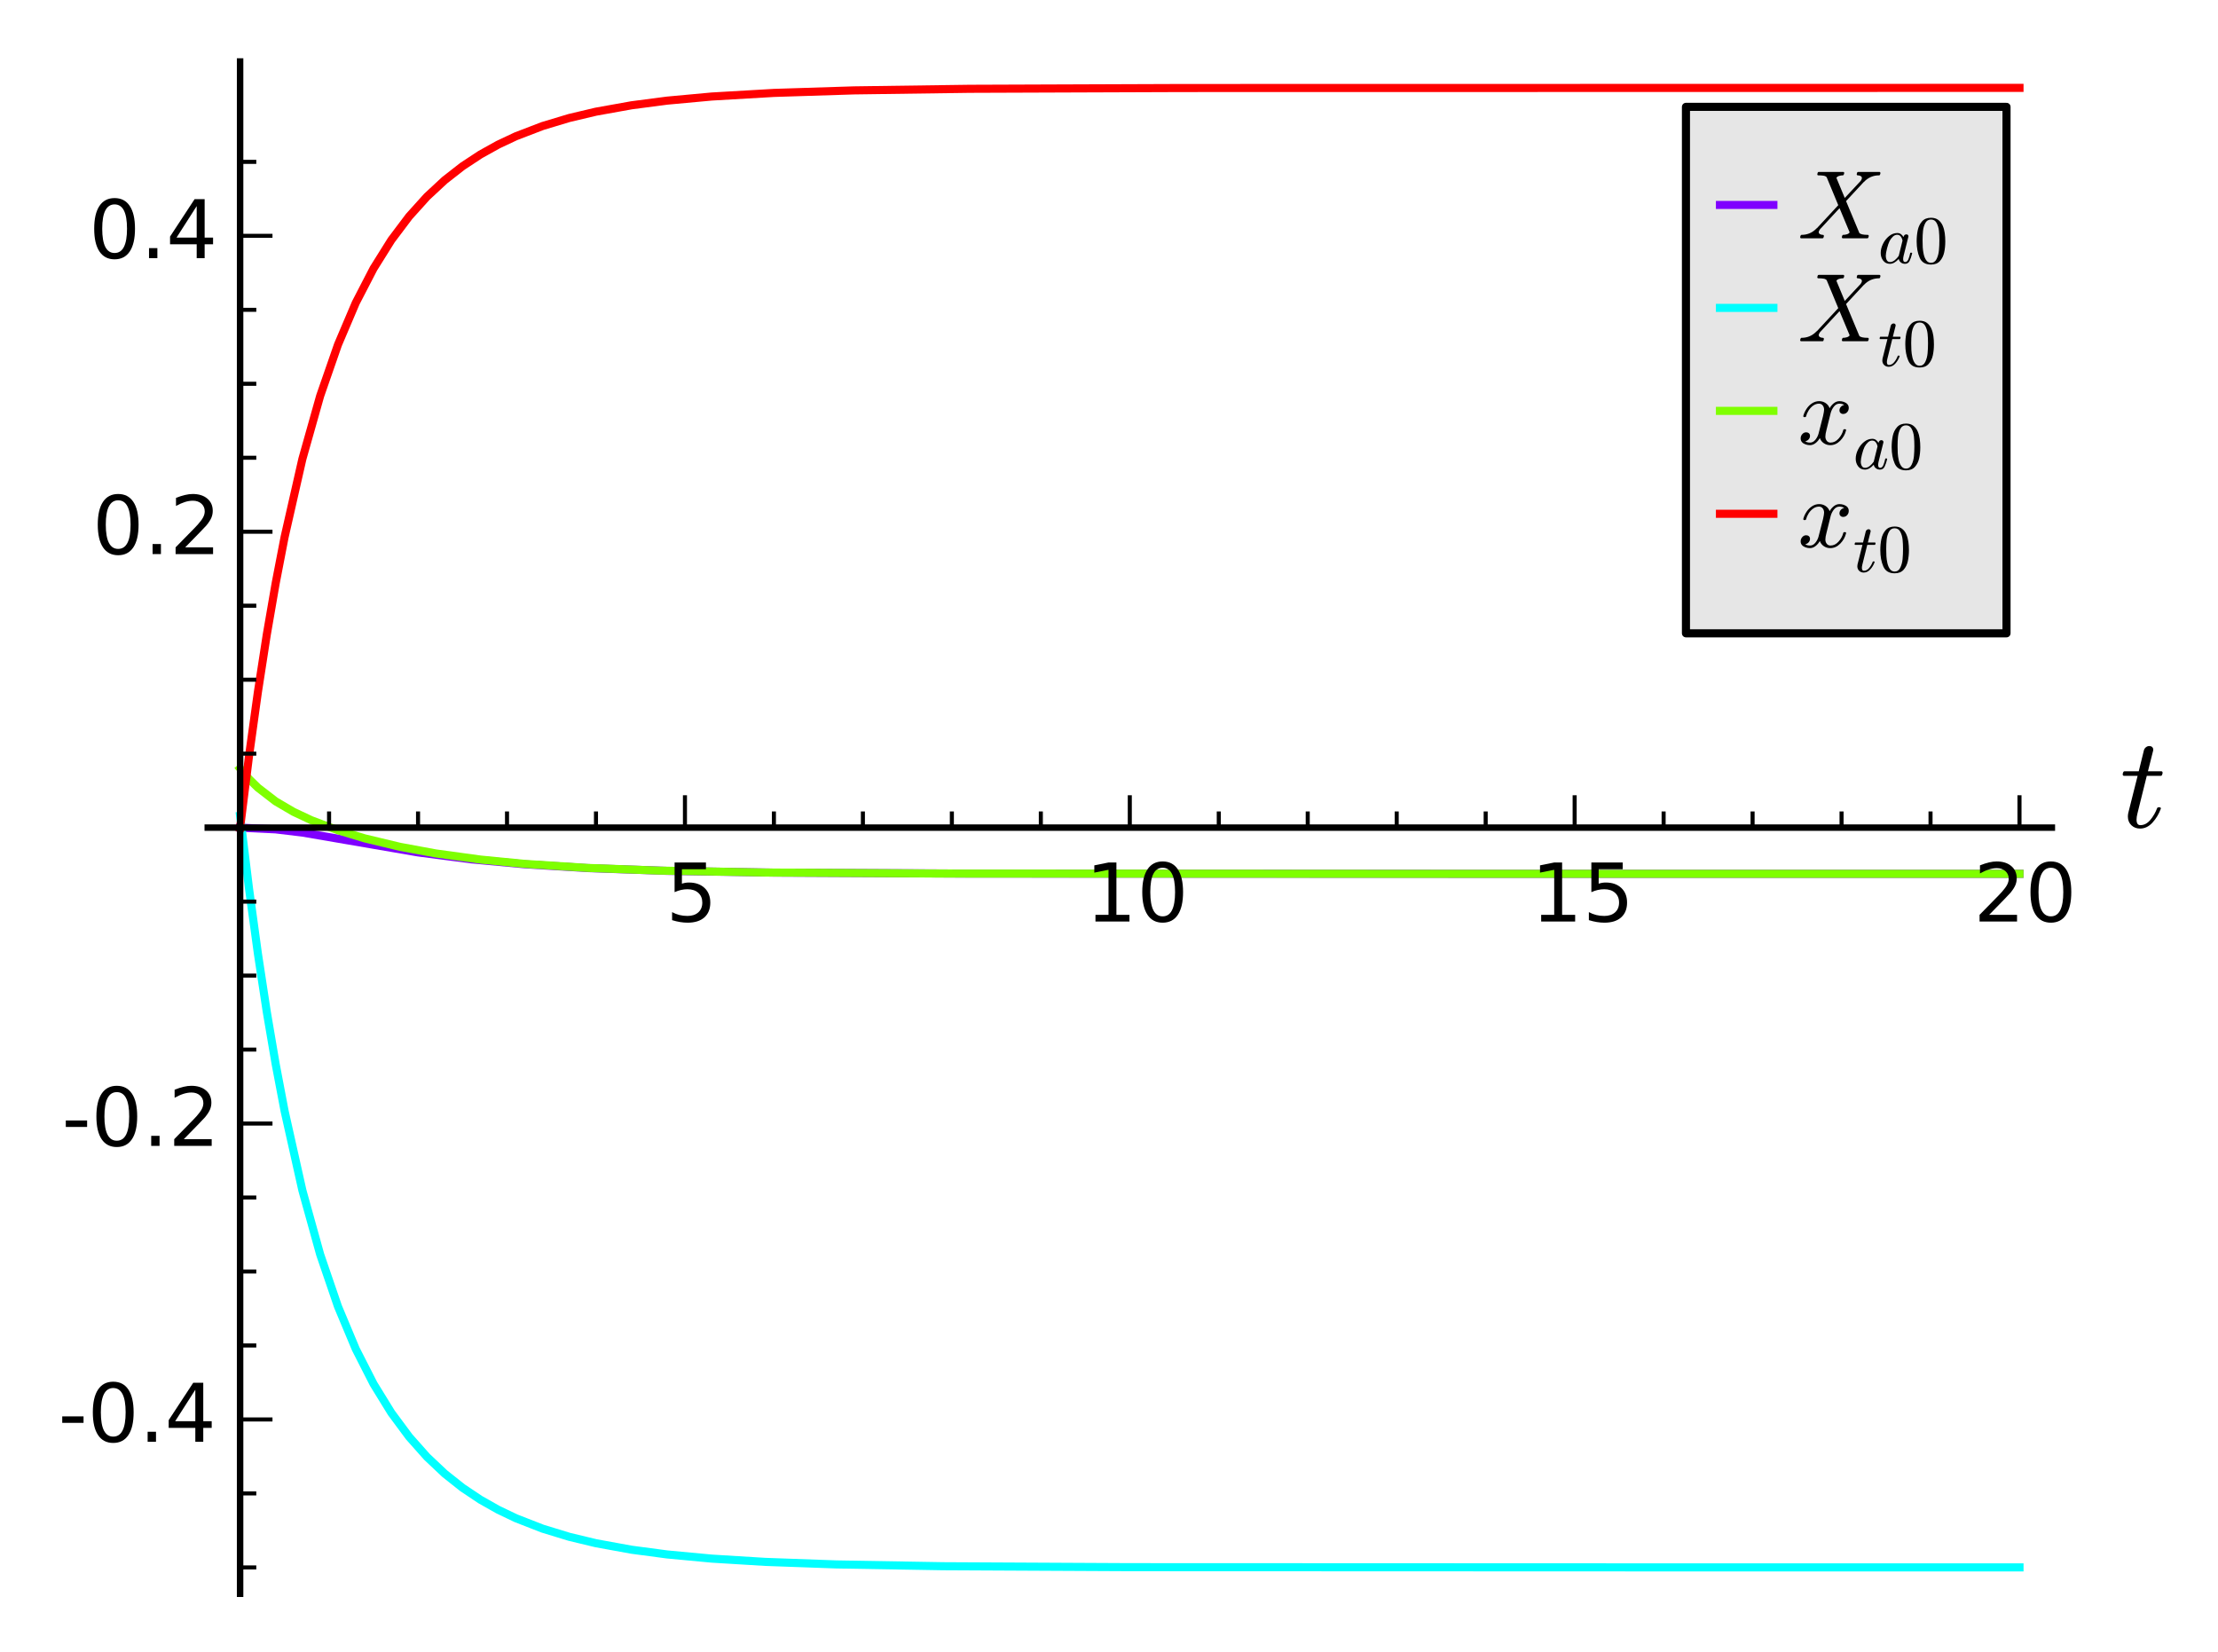
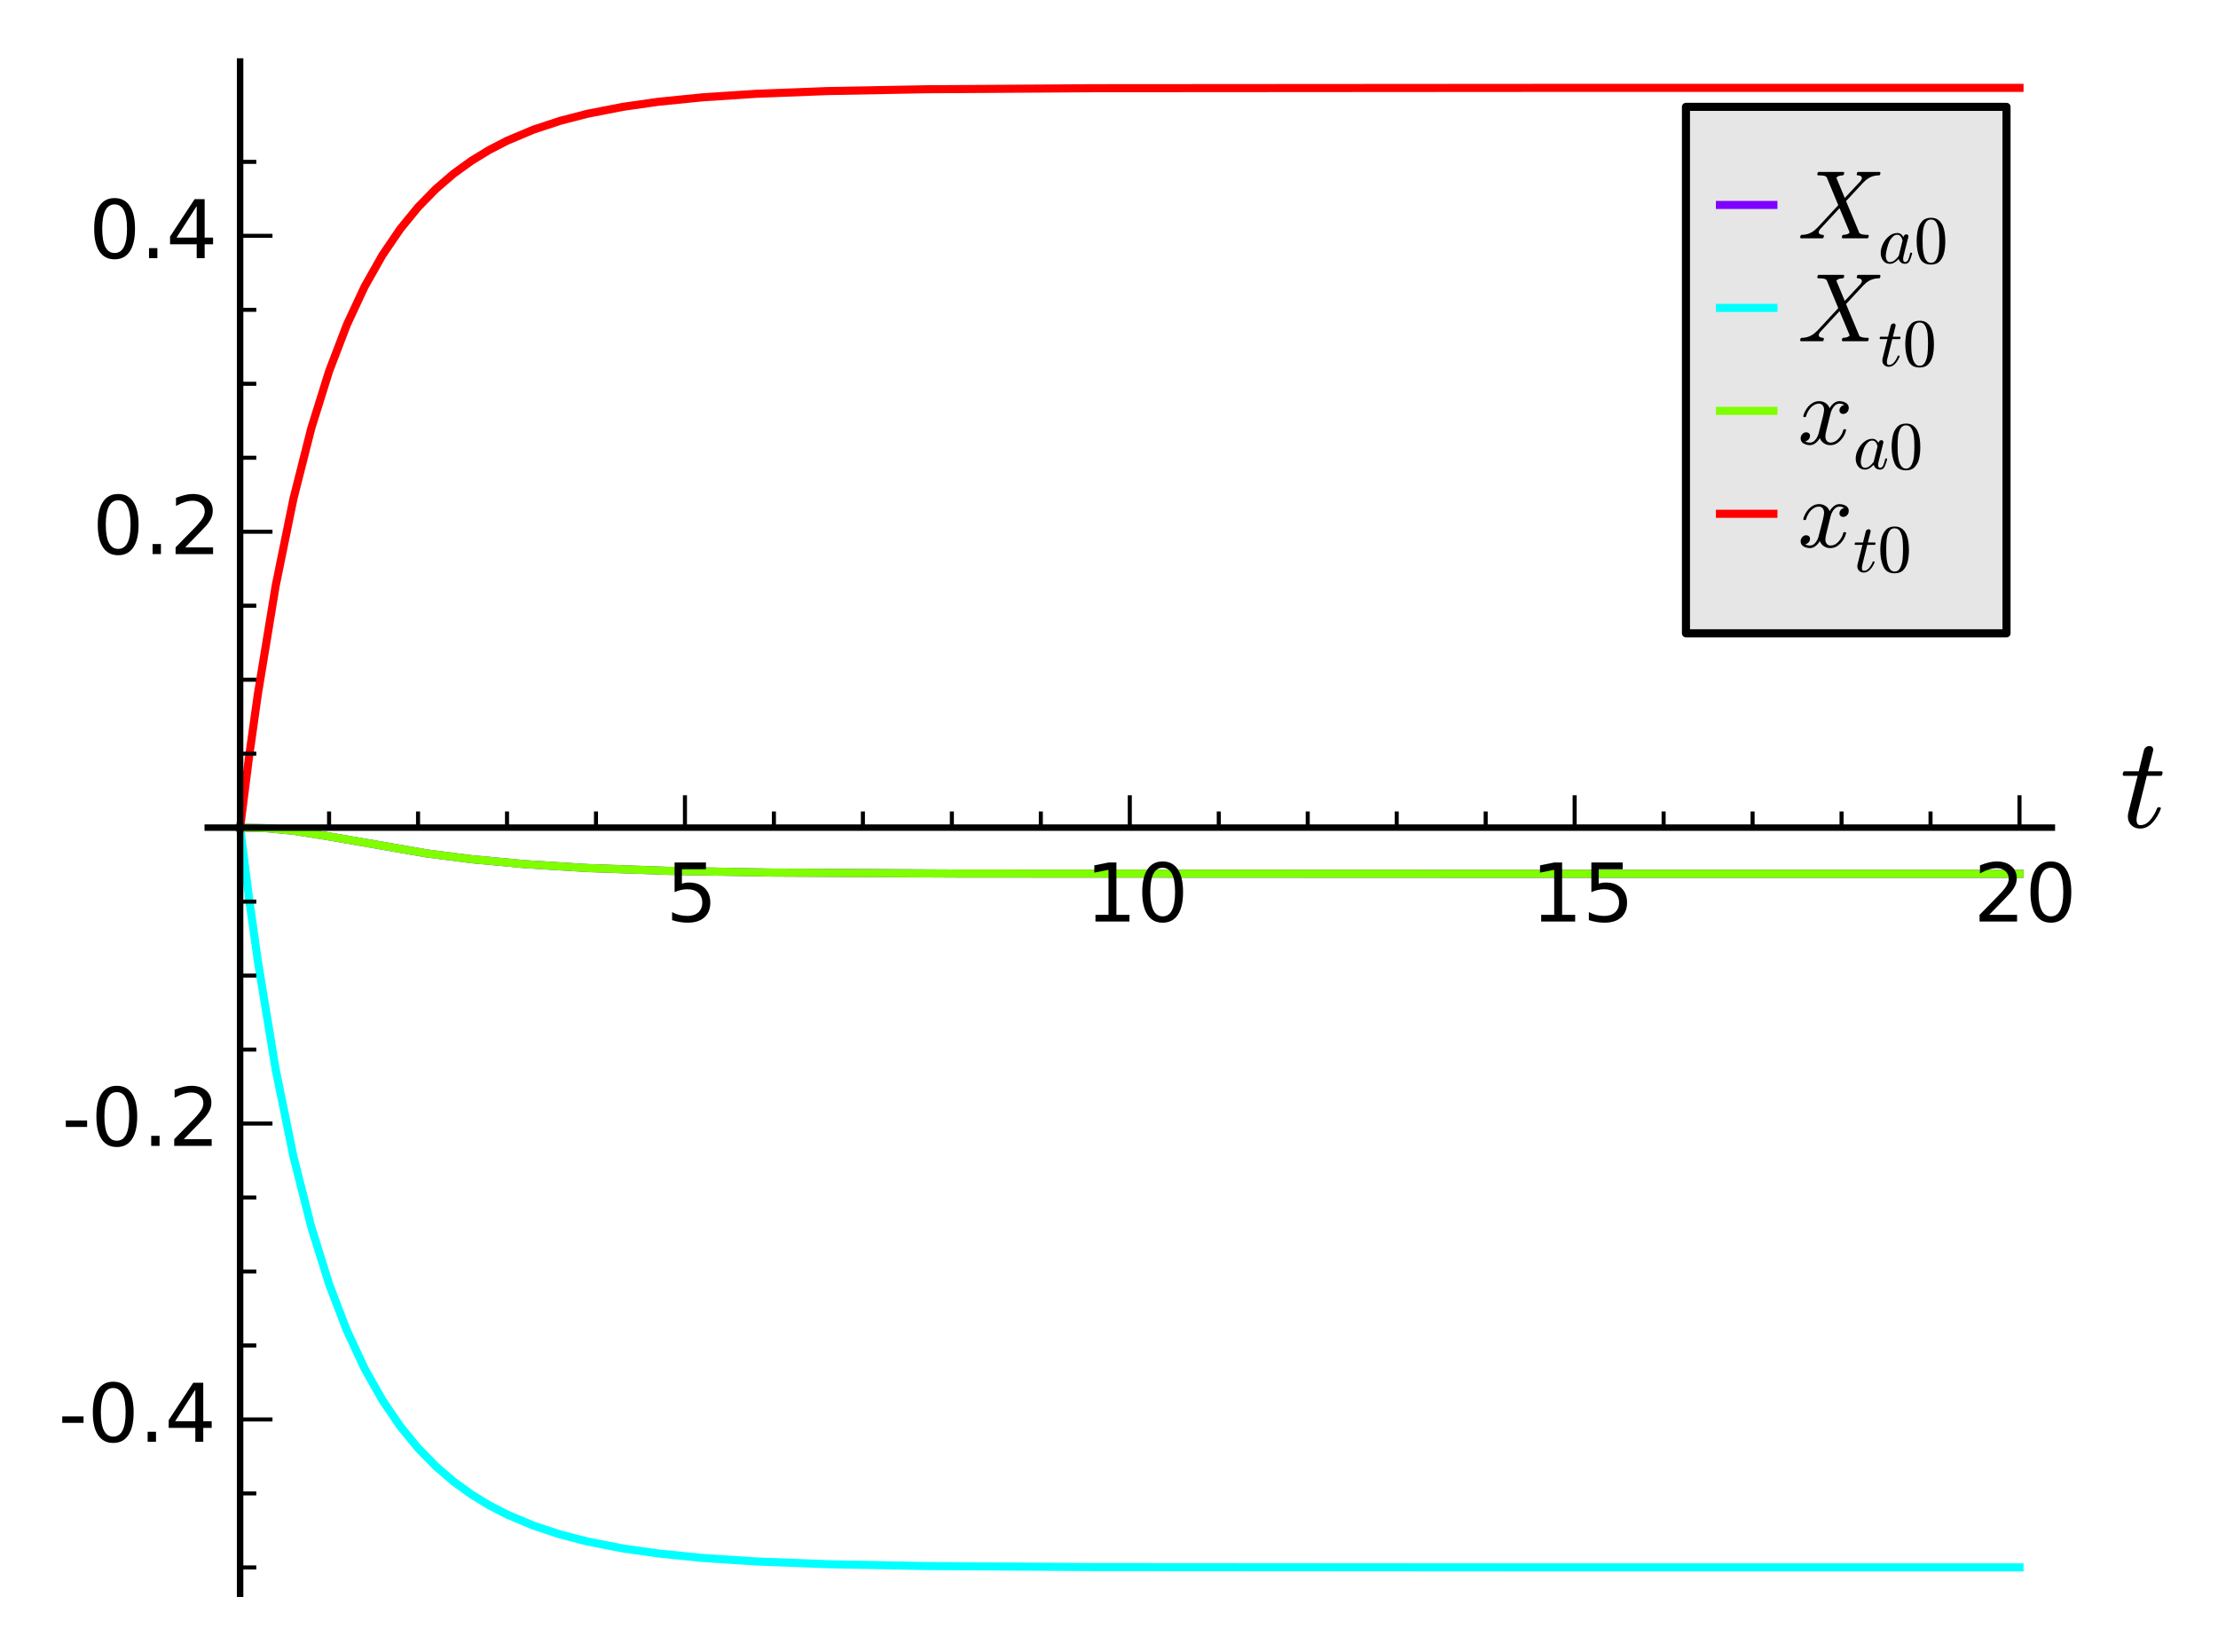
<svg xmlns="http://www.w3.org/2000/svg" xmlns:xlink="http://www.w3.org/1999/xlink" height="204pt" version="1.1" viewBox="0 0 274 204" width="274pt">
  <defs>
    <style type="text/css">
*{stroke-linecap:butt;stroke-linejoin:round;}
  </style>
  </defs>
  <g id="figure_1">
    <g id="patch_1">
      <path d=" M-2.22045e-16 204.48 L274.994 204.48 L274.994 0 L-2.22045e-16 0 z " style="fill:#ffffff;" />
    </g>
    <g id="axes_1">
      <g id="patch_2">
        <path d=" M25.265 197.28 L253.874 197.28 L253.874 7.2 L25.265 7.2 z " style="fill:#ffffff;" />
      </g>
      <g id="line2d_1">
-         <path clip-path="url(#p79d1dca5c2)" d=" M29.661 102.24 L34.057 102.455 L37.355 102.848 L42.85 103.79 L51.643 105.3 L58.237 106.158 L64.832 106.767 L72.525 107.234 L82.417 107.581 L95.606 107.798 L118.687 107.916 L189.028 107.946 L249.478 107.946 L249.478 107.946" style="fill:none;stroke:#7f00ff;stroke-linecap:square;" />
+         <path clip-path="url(#p2418869c9f)" d=" M29.661 102.24 L32.958 102.31 L36.255 102.621 L40.652 103.325 L52.742 105.43 L58.237 106.136 L64.832 106.753 L72.525 107.227 L82.417 107.577 L95.606 107.797 L118.687 107.916 L187.929 107.946 L249.478 107.946 L249.478 107.946" style="fill:none;stroke:#7f00ff;stroke-linecap:square;" />
      </g>
      <g id="line2d_2">
-         <path clip-path="url(#p79d1dca5c2)" d=" M29.661 100.778 L30.76 109.748 L31.859 117.799 L32.958 125.01 L34.057 131.464 L35.156 137.24 L37.355 147.054 L39.553 154.969 L41.751 161.393 L43.949 166.643 L46.147 170.959 L48.345 174.528 L50.544 177.494 L52.742 179.97 L54.94 182.044 L57.138 183.788 L59.336 185.257 L61.534 186.499 L63.733 187.551 L67.03 188.838 L70.327 189.846 L73.624 190.638 L78.021 191.44 L82.417 192.024 L87.912 192.538 L94.507 192.942 L103.3 193.256 L116.489 193.479 L139.569 193.596 L211.01 193.624 L249.478 193.625 L249.478 193.625" style="fill:none;stroke:#00ffff;stroke-linecap:square;" />
+         <path clip-path="url(#p2418869c9f)" d=" M29.661 102.24 L30.76 110.93 L31.859 118.762 L34.057 132.123 L36.255 142.886 L38.454 151.572 L40.652 158.617 L42.85 164.363 L45.048 169.079 L47.246 172.97 L49.444 176.197 L51.643 178.886 L53.841 181.135 L56.039 183.023 L58.237 184.613 L60.435 185.955 L62.633 187.09 L65.931 188.477 L69.228 189.563 L72.525 190.416 L76.922 191.278 L81.318 191.906 L86.813 192.459 L93.408 192.892 L102.201 193.229 L114.291 193.455 L135.173 193.585 L191.227 193.624 L249.478 193.625 L249.478 193.625" style="fill:none;stroke:#00ffff;stroke-linecap:square;" />
      </g>
      <g id="line2d_3">
-         <path clip-path="url(#p79d1dca5c2)" d=" M29.661 94.929 L30.76 96.224 L31.859 97.302 L34.057 98.997 L36.255 100.285 L38.454 101.32 L41.751 102.567 L45.048 103.564 L49.444 104.617 L53.841 105.427 L59.336 106.181 L64.832 106.717 L72.525 107.213 L81.318 107.543 L94.507 107.784 L116.489 107.911 L178.037 107.946 L249.478 107.946 L249.478 107.946" style="fill:none;stroke:#7fff00;stroke-linecap:square;" />
+         <path clip-path="url(#p2418869c9f)" d=" M29.661 102.24 L32.958 102.31 L36.255 102.621 L40.652 103.325 L52.742 105.43 L58.237 106.136 L64.832 106.753 L72.525 107.227 L82.417 107.577 L95.606 107.797 L118.687 107.916 L187.929 107.946 L249.478 107.946 L249.478 107.946" style="fill:none;stroke:#7fff00;stroke-linecap:square;" />
      </g>
      <g id="line2d_4">
-         <path clip-path="url(#p79d1dca5c2)" d=" M29.661 102.24 L30.76 93.411 L31.859 85.487 L32.958 78.389 L34.057 72.037 L35.156 66.352 L37.355 56.693 L39.553 48.903 L41.751 42.579 L43.949 37.412 L46.147 33.164 L48.345 29.651 L50.544 26.732 L52.742 24.295 L54.94 22.254 L57.138 20.538 L59.336 19.091 L61.534 17.868 L63.733 16.833 L67.03 15.567 L70.327 14.575 L73.624 13.795 L78.021 13.006 L82.417 12.431 L87.912 11.925 L95.606 11.478 L105.498 11.166 L119.786 10.97 L146.164 10.873 L249.478 10.855 L249.478 10.855" style="fill:none;stroke:#ff0000;stroke-linecap:square;" />
+         <path clip-path="url(#p2418869c9f)" d=" M29.661 102.24 L30.76 93.55 L31.859 85.718 L34.057 72.357 L36.255 61.594 L38.454 52.907 L40.652 45.863 L42.85 40.117 L45.048 35.401 L47.246 31.51 L49.444 28.283 L51.643 25.594 L53.841 23.345 L56.039 21.456 L58.237 19.867 L60.435 18.525 L62.633 17.39 L65.931 16.003 L69.228 14.917 L72.525 14.064 L76.922 13.202 L81.318 12.574 L86.813 12.021 L93.408 11.588 L102.201 11.251 L114.291 11.025 L135.173 10.895 L191.227 10.856 L249.478 10.855 L249.478 10.855" style="fill:none;stroke:#ff0000;stroke-linecap:square;" />
      </g>
      <g id="matplotlib.axis_1">
        <g id="xtick_1">
          <g id="line2d_5">
            <defs>
              <path d=" M0 0 L0 -4" id="m93b0483c22" style="stroke:#000000;stroke-width:0.5;" />
            </defs>
            <g>
              <use style="stroke:#000000;stroke-width:0.5;" x="29.661" xlink:href="#m93b0483c22" y="102.24" />
            </g>
          </g>
        </g>
        <g id="xtick_2">
          <g id="line2d_6">
            <g>
              <use style="stroke:#000000;stroke-width:0.5;" x="84.615" xlink:href="#m93b0483c22" y="102.24" />
            </g>
          </g>
          <g id="text_1">
            <defs>
              <path d=" M10.797 72.906 L49.516 72.906 L49.516 64.594 L19.828 64.594 L19.828 46.734 Q21.969 47.469 24.109 47.828 Q26.266 48.188 28.422 48.188 Q40.625 48.188 47.75 41.5 Q54.891 34.812 54.891 23.391 Q54.891 11.625 47.562 5.094 Q40.234 -1.422 26.906 -1.422 Q22.312 -1.422 17.547 -0.641 Q12.797 0.141 7.719 1.703 L7.719 11.625 Q12.109 9.234 16.797 8.062 Q21.484 6.891 26.703 6.891 Q35.156 6.891 40.078 11.328 Q45.016 15.766 45.016 23.391 Q45.016 31 40.078 35.438 Q35.156 39.891 26.703 39.891 Q22.75 39.891 18.812 39.016 Q14.891 38.141 10.797 36.281 z " id="BitstreamVeraSans-Roman-35" />
            </defs>
            <g transform="translate(82.25662 113.8384)scale(0.1 -0.1)">
              <use xlink:href="#BitstreamVeraSans-Roman-35" />
            </g>
          </g>
        </g>
        <g id="xtick_3">
          <g id="line2d_7">
            <g>
              <use style="stroke:#000000;stroke-width:0.5;" x="139.569" xlink:href="#m93b0483c22" y="102.24" />
            </g>
          </g>
          <g id="text_2">
            <defs>
              <path d=" M31.781 66.406 Q24.172 66.406 20.328 58.906 Q16.5 51.422 16.5 36.375 Q16.5 21.391 20.328 13.891 Q24.172 6.391 31.781 6.391 Q39.453 6.391 43.281 13.891 Q47.125 21.391 47.125 36.375 Q47.125 51.422 43.281 58.906 Q39.453 66.406 31.781 66.406 M31.781 74.219 Q44.047 74.219 50.516 64.516 Q56.984 54.828 56.984 36.375 Q56.984 17.969 50.516 8.266 Q44.047 -1.422 31.781 -1.422 Q19.531 -1.422 13.062 8.266 Q6.594 17.969 6.594 36.375 Q6.594 54.828 13.062 64.516 Q19.531 74.219 31.781 74.219" id="BitstreamVeraSans-Roman-30" />
              <path d=" M12.406 8.297 L28.516 8.297 L28.516 63.922 L10.984 60.406 L10.984 69.391 L28.422 72.906 L38.281 72.906 L38.281 8.297 L54.391 8.297 L54.391 0 L12.406 0 z " id="BitstreamVeraSans-Roman-31" />
            </defs>
            <g transform="translate(134.0882 113.8384)scale(0.1 -0.1)">
              <use xlink:href="#BitstreamVeraSans-Roman-31" />
              <use x="63.623" xlink:href="#BitstreamVeraSans-Roman-30" />
            </g>
          </g>
        </g>
        <g id="xtick_4">
          <g id="line2d_8">
            <g>
              <use style="stroke:#000000;stroke-width:0.5;" x="194.524" xlink:href="#m93b0483c22" y="102.24" />
            </g>
          </g>
          <g id="text_3">
            <g transform="translate(189.1472 113.8384)scale(0.1 -0.1)">
              <use xlink:href="#BitstreamVeraSans-Roman-31" />
              <use x="63.623" xlink:href="#BitstreamVeraSans-Roman-35" />
            </g>
          </g>
        </g>
        <g id="xtick_5">
          <g id="line2d_9">
            <g>
              <use style="stroke:#000000;stroke-width:0.5;" x="249.478" xlink:href="#m93b0483c22" y="102.24" />
            </g>
          </g>
          <g id="text_4">
            <defs>
              <path d=" M19.188 8.297 L53.609 8.297 L53.609 0 L7.328 0 L7.328 8.297 Q12.938 14.109 22.625 23.891 Q32.328 33.688 34.812 36.531 Q39.547 41.844 41.422 45.531 Q43.312 49.219 43.312 52.781 Q43.312 58.594 39.234 62.25 Q35.156 65.922 28.609 65.922 Q23.969 65.922 18.812 64.312 Q13.672 62.703 7.812 59.422 L7.812 69.391 Q13.766 71.781 18.938 73 Q24.125 74.219 28.422 74.219 Q39.75 74.219 46.484 68.547 Q53.219 62.891 53.219 53.422 Q53.219 48.922 51.531 44.891 Q49.859 40.875 45.406 35.406 Q44.188 33.984 37.641 27.219 Q31.109 20.453 19.188 8.297" id="BitstreamVeraSans-Roman-32" />
            </defs>
            <g transform="translate(243.814 113.8384)scale(0.1 -0.1)">
              <use xlink:href="#BitstreamVeraSans-Roman-32" />
              <use x="63.623" xlink:href="#BitstreamVeraSans-Roman-30" />
            </g>
          </g>
        </g>
        <g id="xtick_6">
          <g id="line2d_10">
            <defs>
              <path d=" M0 0 L0 -2" id="m177f7580d0" style="stroke:#000000;stroke-width:0.5;" />
            </defs>
            <g>
              <use style="stroke:#000000;stroke-width:0.5;" x="40.652" xlink:href="#m177f7580d0" y="102.24" />
            </g>
          </g>
        </g>
        <g id="xtick_7">
          <g id="line2d_11">
            <g>
              <use style="stroke:#000000;stroke-width:0.5;" x="51.643" xlink:href="#m177f7580d0" y="102.24" />
            </g>
          </g>
        </g>
        <g id="xtick_8">
          <g id="line2d_12">
            <g>
              <use style="stroke:#000000;stroke-width:0.5;" x="62.634" xlink:href="#m177f7580d0" y="102.24" />
            </g>
          </g>
        </g>
        <g id="xtick_9">
          <g id="line2d_13">
            <g>
              <use style="stroke:#000000;stroke-width:0.5;" x="73.624" xlink:href="#m177f7580d0" y="102.24" />
            </g>
          </g>
        </g>
        <g id="xtick_10">
          <g id="line2d_14">
            <g>
              <use style="stroke:#000000;stroke-width:0.5;" x="95.606" xlink:href="#m177f7580d0" y="102.24" />
            </g>
          </g>
        </g>
        <g id="xtick_11">
          <g id="line2d_15">
            <g>
              <use style="stroke:#000000;stroke-width:0.5;" x="106.597" xlink:href="#m177f7580d0" y="102.24" />
            </g>
          </g>
        </g>
        <g id="xtick_12">
          <g id="line2d_16">
            <g>
              <use style="stroke:#000000;stroke-width:0.5;" x="117.588" xlink:href="#m177f7580d0" y="102.24" />
            </g>
          </g>
        </g>
        <g id="xtick_13">
          <g id="line2d_17">
            <g>
              <use style="stroke:#000000;stroke-width:0.5;" x="128.579" xlink:href="#m177f7580d0" y="102.24" />
            </g>
          </g>
        </g>
        <g id="xtick_14">
          <g id="line2d_18">
            <g>
              <use style="stroke:#000000;stroke-width:0.5;" x="150.56" xlink:href="#m177f7580d0" y="102.24" />
            </g>
          </g>
        </g>
        <g id="xtick_15">
          <g id="line2d_19">
            <g>
              <use style="stroke:#000000;stroke-width:0.5;" x="161.551" xlink:href="#m177f7580d0" y="102.24" />
            </g>
          </g>
        </g>
        <g id="xtick_16">
          <g id="line2d_20">
            <g>
              <use style="stroke:#000000;stroke-width:0.5;" x="172.542" xlink:href="#m177f7580d0" y="102.24" />
            </g>
          </g>
        </g>
        <g id="xtick_17">
          <g id="line2d_21">
            <g>
              <use style="stroke:#000000;stroke-width:0.5;" x="183.533" xlink:href="#m177f7580d0" y="102.24" />
            </g>
          </g>
        </g>
        <g id="xtick_18">
          <g id="line2d_22">
            <g>
              <use style="stroke:#000000;stroke-width:0.5;" x="205.515" xlink:href="#m177f7580d0" y="102.24" />
            </g>
          </g>
        </g>
        <g id="xtick_19">
          <g id="line2d_23">
            <g>
              <use style="stroke:#000000;stroke-width:0.5;" x="216.505" xlink:href="#m177f7580d0" y="102.24" />
            </g>
          </g>
        </g>
        <g id="xtick_20">
          <g id="line2d_24">
            <g>
              <use style="stroke:#000000;stroke-width:0.5;" x="227.496" xlink:href="#m177f7580d0" y="102.24" />
            </g>
          </g>
        </g>
        <g id="xtick_21">
          <g id="line2d_25">
            <g>
              <use style="stroke:#000000;stroke-width:0.5;" x="238.487" xlink:href="#m177f7580d0" y="102.24" />
            </g>
          </g>
        </g>
        <g id="text_5">
          <defs>
            <path d=" M6.203 8.109 Q6.203 9.578 6.5 10.891 L13.719 39.594 L3.219 39.594 Q2.203 39.594 2.203 40.922 Q2.594 43.109 3.516 43.109 L14.594 43.109 L18.609 59.422 Q19 60.75 20.172 61.672 Q21.344 62.594 22.797 62.594 Q24.078 62.594 24.922 61.828 Q25.781 61.078 25.781 59.812 Q25.781 59.516 25.75 59.344 Q25.734 59.188 25.688 58.984 L21.688 43.109 L31.984 43.109 Q33.016 43.109 33.016 41.797 Q32.953 41.547 32.812 40.953 Q32.672 40.375 32.422 39.984 Q32.172 39.594 31.688 39.594 L20.797 39.594 L13.625 10.688 Q12.891 7.859 12.891 5.812 Q12.891 1.516 15.828 1.516 Q20.219 1.516 23.609 5.641 Q27 9.766 28.812 14.703 Q29.203 15.281 29.594 15.281 L30.812 15.281 Q31.203 15.281 31.438 15.016 Q31.688 14.75 31.688 14.406 Q31.688 14.203 31.594 14.109 Q29.391 8.062 25.188 3.469 Q21 -1.125 15.578 -1.125 Q11.625 -1.125 8.906 1.453 Q6.203 4.047 6.203 8.109" id="Cmmi10-74" />
          </defs>
          <g transform="translate(261.8744 102.24)scale(0.16 -0.16)">
            <use transform="translate(0.0 0.40625)" xlink:href="#Cmmi10-74" />
          </g>
        </g>
      </g>
      <g id="matplotlib.axis_2">
        <g id="ytick_1">
          <g id="line2d_26">
            <defs>
              <path d=" M0 0 L4 0" id="m728421d6d4" style="stroke:#000000;stroke-width:0.5;" />
            </defs>
            <g>
              <use style="stroke:#000000;stroke-width:0.5;" x="29.661" xlink:href="#m728421d6d4" y="175.348" />
            </g>
          </g>
          <g id="text_6">
            <defs>
              <path d=" M10.688 12.406 L21 12.406 L21 0 L10.688 0 z " id="BitstreamVeraSans-Roman-2e" />
              <path d=" M4.891 31.391 L31.203 31.391 L31.203 23.391 L4.891 23.391 z " id="BitstreamVeraSans-Roman-2d" />
              <path d=" M37.797 64.312 L12.891 25.391 L37.797 25.391 z  M35.203 72.906 L47.609 72.906 L47.609 25.391 L58.016 25.391 L58.016 17.188 L47.609 17.188 L47.609 0 L37.797 0 L37.797 17.188 L4.891 17.188 L4.891 26.703 z " id="BitstreamVeraSans-Roman-34" />
            </defs>
            <g transform="translate(7.2 178.1071)scale(0.1 -0.1)">
              <use xlink:href="#BitstreamVeraSans-Roman-2d" />
              <use x="36.084" xlink:href="#BitstreamVeraSans-Roman-30" />
              <use x="99.707" xlink:href="#BitstreamVeraSans-Roman-2e" />
              <use x="131.494" xlink:href="#BitstreamVeraSans-Roman-34" />
            </g>
          </g>
        </g>
        <g id="ytick_2">
          <g id="line2d_27">
            <g>
              <use style="stroke:#000000;stroke-width:0.5;" x="29.661" xlink:href="#m728421d6d4" y="138.794" />
            </g>
          </g>
          <g id="text_7">
            <g transform="translate(7.640625 141.5532)scale(0.1 -0.1)">
              <use xlink:href="#BitstreamVeraSans-Roman-2d" />
              <use x="36.084" xlink:href="#BitstreamVeraSans-Roman-30" />
              <use x="99.707" xlink:href="#BitstreamVeraSans-Roman-2e" />
              <use x="131.494" xlink:href="#BitstreamVeraSans-Roman-32" />
            </g>
          </g>
        </g>
        <g id="ytick_3">
          <g id="line2d_28">
            <g>
              <use style="stroke:#000000;stroke-width:0.5;" x="29.661" xlink:href="#m728421d6d4" y="102.24" />
            </g>
          </g>
        </g>
        <g id="ytick_4">
          <g id="line2d_29">
            <g>
              <use style="stroke:#000000;stroke-width:0.5;" x="29.661" xlink:href="#m728421d6d4" y="65.686" />
            </g>
          </g>
          <g id="text_8">
            <g transform="translate(11.41875 68.44552)scale(0.1 -0.1)">
              <use xlink:href="#BitstreamVeraSans-Roman-30" />
              <use x="63.623" xlink:href="#BitstreamVeraSans-Roman-2e" />
              <use x="95.41" xlink:href="#BitstreamVeraSans-Roman-32" />
            </g>
          </g>
        </g>
        <g id="ytick_5">
          <g id="line2d_30">
            <g>
              <use style="stroke:#000000;stroke-width:0.5;" x="29.661" xlink:href="#m728421d6d4" y="29.132" />
            </g>
          </g>
          <g id="text_9">
            <g transform="translate(10.97813 31.89167)scale(0.1 -0.1)">
              <use xlink:href="#BitstreamVeraSans-Roman-30" />
              <use x="63.623" xlink:href="#BitstreamVeraSans-Roman-2e" />
              <use x="95.41" xlink:href="#BitstreamVeraSans-Roman-34" />
            </g>
          </g>
        </g>
        <g id="ytick_6">
          <g id="line2d_31">
            <defs>
              <path d=" M0 0 L2 0" id="mf0c55a9a47" style="stroke:#000000;stroke-width:0.5;" />
            </defs>
            <g>
              <use style="stroke:#000000;stroke-width:0.5;" x="29.661" xlink:href="#mf0c55a9a47" y="193.625" />
            </g>
          </g>
        </g>
        <g id="ytick_7">
          <g id="line2d_32">
            <g>
              <use style="stroke:#000000;stroke-width:0.5;" x="29.661" xlink:href="#mf0c55a9a47" y="184.486" />
            </g>
          </g>
        </g>
        <g id="ytick_8">
          <g id="line2d_33">
            <g>
              <use style="stroke:#000000;stroke-width:0.5;" x="29.661" xlink:href="#mf0c55a9a47" y="166.209" />
            </g>
          </g>
        </g>
        <g id="ytick_9">
          <g id="line2d_34">
            <g>
              <use style="stroke:#000000;stroke-width:0.5;" x="29.661" xlink:href="#mf0c55a9a47" y="157.071" />
            </g>
          </g>
        </g>
        <g id="ytick_10">
          <g id="line2d_35">
            <g>
              <use style="stroke:#000000;stroke-width:0.5;" x="29.661" xlink:href="#mf0c55a9a47" y="147.932" />
            </g>
          </g>
        </g>
        <g id="ytick_11">
          <g id="line2d_36">
            <g>
              <use style="stroke:#000000;stroke-width:0.5;" x="29.661" xlink:href="#mf0c55a9a47" y="129.655" />
            </g>
          </g>
        </g>
        <g id="ytick_12">
          <g id="line2d_37">
            <g>
              <use style="stroke:#000000;stroke-width:0.5;" x="29.661" xlink:href="#mf0c55a9a47" y="120.517" />
            </g>
          </g>
        </g>
        <g id="ytick_13">
          <g id="line2d_38">
            <g>
              <use style="stroke:#000000;stroke-width:0.5;" x="29.661" xlink:href="#mf0c55a9a47" y="111.378" />
            </g>
          </g>
        </g>
        <g id="ytick_14">
          <g id="line2d_39">
            <g>
              <use style="stroke:#000000;stroke-width:0.5;" x="29.661" xlink:href="#mf0c55a9a47" y="93.102" />
            </g>
          </g>
        </g>
        <g id="ytick_15">
          <g id="line2d_40">
            <g>
              <use style="stroke:#000000;stroke-width:0.5;" x="29.661" xlink:href="#mf0c55a9a47" y="83.963" />
            </g>
          </g>
        </g>
        <g id="ytick_16">
          <g id="line2d_41">
            <g>
              <use style="stroke:#000000;stroke-width:0.5;" x="29.661" xlink:href="#mf0c55a9a47" y="74.825" />
            </g>
          </g>
        </g>
        <g id="ytick_17">
          <g id="line2d_42">
            <g>
              <use style="stroke:#000000;stroke-width:0.5;" x="29.661" xlink:href="#mf0c55a9a47" y="56.548" />
            </g>
          </g>
        </g>
        <g id="ytick_18">
          <g id="line2d_43">
            <g>
              <use style="stroke:#000000;stroke-width:0.5;" x="29.661" xlink:href="#mf0c55a9a47" y="47.409" />
            </g>
          </g>
        </g>
        <g id="ytick_19">
          <g id="line2d_44">
            <g>
              <use style="stroke:#000000;stroke-width:0.5;" x="29.661" xlink:href="#mf0c55a9a47" y="38.271" />
            </g>
          </g>
        </g>
        <g id="ytick_20">
          <g id="line2d_45">
            <g>
              <use style="stroke:#000000;stroke-width:0.5;" x="29.661" xlink:href="#mf0c55a9a47" y="19.994" />
            </g>
          </g>
        </g>
      </g>
      <g id="patch_3">
        <path d=" M25.265 102.24 L253.874 102.24" style="fill:none;stroke:#000000;stroke-width:0.8;" />
      </g>
      <g id="patch_4">
        <path d=" M29.661 197.28 L29.661 7.2" style="fill:none;stroke:#000000;stroke-width:0.8;" />
      </g>
      <g id="legend_1">
        <g id="patch_5">
          <path d=" M208.274 78.233 L247.874 78.233 L247.874 13.2 L208.274 13.2 L208.274 78.233 z " style="fill:#e6e6e6;stroke:#000000;" />
        </g>
        <g id="line2d_46">
          <path d=" M219.074 25.318 L212.474 25.318" style="fill:none;stroke:#7f00ff;stroke-linecap:square;" />
        </g>
        <g id="line2d_47" />
        <g id="text_10">
          <defs>
            <path d=" M3.609 0 Q2.594 0 2.594 1.312 Q2.641 1.562 2.812 2.188 Q2.984 2.828 3.25 3.172 Q3.516 3.516 4 3.516 Q13.094 3.516 19.578 10.297 Q19.672 10.406 19.797 10.453 Q19.922 10.5 19.922 10.5 L41.797 34.078 L29.891 62.797 Q28.859 64.109 26.562 64.453 Q24.266 64.797 21.188 64.797 Q20.219 64.797 20.219 66.109 Q20.562 67.391 20.75 67.844 Q20.953 68.312 21.922 68.312 L46.922 68.312 Q47.906 68.312 47.906 67 Q47.859 66.75 47.688 66.109 Q47.516 65.484 47.234 65.141 Q46.969 64.797 46.484 64.797 Q44.625 64.797 42.641 64.188 Q40.672 63.578 39.891 62.203 L48.484 41.5 L64.891 59.078 Q65.047 59.422 65.578 60.281 Q66.109 61.141 66.109 61.922 Q66.109 63.375 64.844 64.078 Q63.578 64.797 61.812 64.797 Q60.797 64.797 60.797 66.109 Q61.141 67.391 61.328 67.844 Q61.531 68.312 62.5 68.312 L84.188 68.312 Q84.719 68.312 84.953 67.922 Q85.203 67.531 85.203 67 Q85.156 66.75 85 66.156 Q84.859 65.578 84.609 65.188 Q84.375 64.797 83.891 64.797 Q79.25 64.797 75.359 63.109 Q71.484 61.422 68.219 58.016 Q68.172 57.953 68.094 57.922 Q68.016 57.906 67.922 57.812 L49.812 38.281 L63.484 5.516 Q65.094 3.516 72.219 3.516 Q73.188 3.516 73.188 2.203 Q72.859 0.875 72.625 0.438 Q72.406 0 71.484 0 L46.484 0 Q45.516 0 45.516 1.312 Q45.562 1.562 45.703 2.172 Q45.844 2.781 46.109 3.141 Q46.391 3.516 46.781 3.516 Q48.734 3.516 50.734 4.125 Q52.734 4.734 53.516 6.109 L43.109 31 L22.906 9.188 Q22.75 8.844 22.219 8 Q21.688 7.172 21.688 6.391 Q21.688 4.938 23.047 4.219 Q24.422 3.516 25.984 3.516 Q27 3.516 27 2.203 Q26.656 0.781 26.453 0.391 Q26.266 0 25.297 0 z " id="Cmmi10-58" />
            <path d=" M17.391 -1.125 Q11.078 -1.125 7.438 3.641 Q3.812 8.406 3.812 14.891 Q3.812 21.297 7.125 28.172 Q10.453 35.062 16.094 39.625 Q21.734 44.188 28.219 44.188 Q31.203 44.188 33.547 42.578 Q35.891 40.969 37.203 38.188 Q38.328 42.188 41.609 42.188 Q42.875 42.188 43.719 41.422 Q44.578 40.672 44.578 39.406 Q44.578 39.109 44.547 38.953 Q44.531 38.812 44.484 38.625 L37.5 10.688 Q36.812 7.719 36.812 5.812 Q36.812 1.516 39.703 1.516 Q42.828 1.516 44.453 5.484 Q46.094 9.469 47.219 14.703 Q47.406 15.281 48 15.281 L49.219 15.281 Q49.609 15.281 49.844 14.938 Q50.094 14.594 50.094 14.312 Q48.344 7.328 46.266 3.094 Q44.188 -1.125 39.5 -1.125 Q36.141 -1.125 33.547 0.844 Q30.953 2.828 30.328 6.109 Q23.875 -1.125 17.391 -1.125 M17.484 1.516 Q21.094 1.516 24.484 4.219 Q27.875 6.938 30.328 10.594 Q30.422 10.688 30.422 10.891 L35.797 32.625 L35.891 32.906 Q35.297 36.469 33.312 39.031 Q31.344 41.609 27.984 41.609 Q24.609 41.609 21.703 38.844 Q18.797 36.078 16.797 32.328 Q14.844 28.328 13.062 21.344 Q11.281 14.359 11.281 10.5 Q11.281 7.031 12.766 4.266 Q14.266 1.516 17.484 1.516" id="Cmmi10-61" />
            <path d=" M25 -2.203 Q12.75 -2.203 8.328 7.875 Q3.906 17.969 3.906 31.891 Q3.906 40.578 5.484 48.234 Q7.078 55.906 11.781 61.25 Q16.5 66.609 25 66.609 Q31.594 66.609 35.781 63.375 Q39.984 60.156 42.188 55.047 Q44.391 49.953 45.188 44.109 Q46 38.281 46 31.891 Q46 23.297 44.406 15.797 Q42.828 8.297 38.188 3.047 Q33.547 -2.203 25 -2.203 M25 0.391 Q30.562 0.391 33.297 6.094 Q36.031 11.812 36.672 18.75 Q37.312 25.688 37.312 33.5 Q37.312 41.016 36.672 47.359 Q36.031 53.719 33.312 58.859 Q30.609 64.016 25 64.016 Q19.344 64.016 16.609 58.828 Q13.875 53.656 13.234 47.328 Q12.594 41.016 12.594 33.5 Q12.594 27.938 12.859 23 Q13.141 18.062 14.312 12.812 Q15.484 7.562 18.094 3.969 Q20.703 0.391 25 0.391" id="Cmr10-30" />
          </defs>
          <g transform="translate(222.0744 29.51813)scale(0.12 -0.12)">
            <use transform="translate(0.0 0.6875)" xlink:href="#Cmmi10-58" />
            <use transform="translate(82.8125 -24.82187)scale(0.7)" xlink:href="#Cmmi10-61" />
            <use transform="translate(119.7607 -24.82187)scale(0.7)" xlink:href="#Cmr10-30" />
          </g>
        </g>
        <g id="line2d_48">
          <path d=" M219.074 38.036 L212.474 38.036" style="fill:none;stroke:#00ffff;stroke-linecap:square;" />
        </g>
        <g id="line2d_49" />
        <g id="text_11">
          <g transform="translate(222.0744 42.23625)scale(0.12 -0.12)">
            <use transform="translate(0.0 0.6875)" xlink:href="#Cmmi10-58" />
            <use transform="translate(82.8125 -24.82187)scale(0.7)" xlink:href="#Cmmi10-74" />
            <use transform="translate(108.0713 -24.82187)scale(0.7)" xlink:href="#Cmr10-30" />
          </g>
        </g>
        <g id="line2d_50">
          <path d=" M219.074 50.754 L212.474 50.754" style="fill:none;stroke:#7fff00;stroke-linecap:square;" />
        </g>
        <g id="line2d_51" />
        <g id="text_12">
          <defs>
            <path d=" M7.812 2.875 Q9.578 1.516 12.797 1.516 Q15.922 1.516 18.312 4.516 Q20.703 7.516 21.578 11.078 L26.125 28.812 Q27.203 33.641 27.203 35.406 Q27.203 37.891 25.812 39.75 Q24.422 41.609 21.922 41.609 Q18.75 41.609 15.969 39.625 Q13.188 37.641 11.281 34.594 Q9.375 31.547 8.594 28.422 Q8.406 27.781 7.812 27.781 L6.594 27.781 Q5.812 27.781 5.812 28.719 L5.812 29 Q6.781 32.719 9.125 36.25 Q11.469 39.797 14.859 41.984 Q18.266 44.188 22.125 44.188 Q25.781 44.188 28.734 42.234 Q31.688 40.281 32.906 36.922 Q34.625 39.984 37.281 42.078 Q39.938 44.188 43.109 44.188 Q45.266 44.188 47.5 43.422 Q49.75 42.672 51.172 41.109 Q52.594 39.547 52.594 37.203 Q52.594 34.672 50.953 32.828 Q49.312 31 46.781 31 Q45.172 31 44.094 32.031 Q43.016 33.062 43.016 34.625 Q43.016 36.719 44.453 38.297 Q45.906 39.891 47.906 40.188 Q46.094 41.609 42.922 41.609 Q39.703 41.609 37.328 38.625 Q34.969 35.641 33.984 31.984 L29.594 14.312 Q28.516 10.297 28.516 7.719 Q28.516 5.172 29.953 3.344 Q31.391 1.516 33.797 1.516 Q38.484 1.516 42.156 5.641 Q45.844 9.766 47.016 14.703 Q47.219 15.281 47.797 15.281 L49.031 15.281 Q49.422 15.281 49.656 15.016 Q49.906 14.75 49.906 14.406 Q49.906 14.312 49.812 14.109 Q48.391 8.156 43.844 3.516 Q39.312 -1.125 33.594 -1.125 Q29.938 -1.125 26.984 0.844 Q24.031 2.828 22.797 6.203 Q21.234 3.266 18.469 1.062 Q15.719 -1.125 12.594 -1.125 Q10.453 -1.125 8.172 -0.359 Q5.906 0.391 4.484 1.953 Q3.078 3.516 3.078 5.906 Q3.078 8.25 4.703 10.172 Q6.344 12.109 8.797 12.109 Q10.453 12.109 11.578 11.109 Q12.703 10.109 12.703 8.5 Q12.703 6.391 11.297 4.828 Q9.906 3.266 7.812 2.875" id="Cmmi10-78" />
          </defs>
          <g transform="translate(222.0744 54.95437)scale(0.12 -0.12)">
            <use transform="translate(0.0 0.8125)" xlink:href="#Cmmi10-78" />
            <use transform="translate(57.08008 -24.69687)scale(0.7)" xlink:href="#Cmmi10-61" />
            <use transform="translate(94.02832 -24.69687)scale(0.7)" xlink:href="#Cmr10-30" />
          </g>
        </g>
        <g id="line2d_52">
          <path d=" M219.074 63.472 L212.474 63.472" style="fill:none;stroke:#ff0000;stroke-linecap:square;" />
        </g>
        <g id="line2d_53" />
        <g id="text_13">
          <g transform="translate(222.0744 67.6725)scale(0.12 -0.12)">
            <use transform="translate(0.0 0.8125)" xlink:href="#Cmmi10-78" />
            <use transform="translate(57.08008 -24.69687)scale(0.7)" xlink:href="#Cmmi10-74" />
            <use transform="translate(82.33887 -24.69687)scale(0.7)" xlink:href="#Cmr10-30" />
          </g>
        </g>
      </g>
    </g>
  </g>
  <defs>
-     <clipPath id="p79d1dca5c2">
+     <clipPath id="p2418869c9f">
      <rect height="190.08" width="228.61" x="25.265" y="7.2" />
    </clipPath>
  </defs>
</svg>
